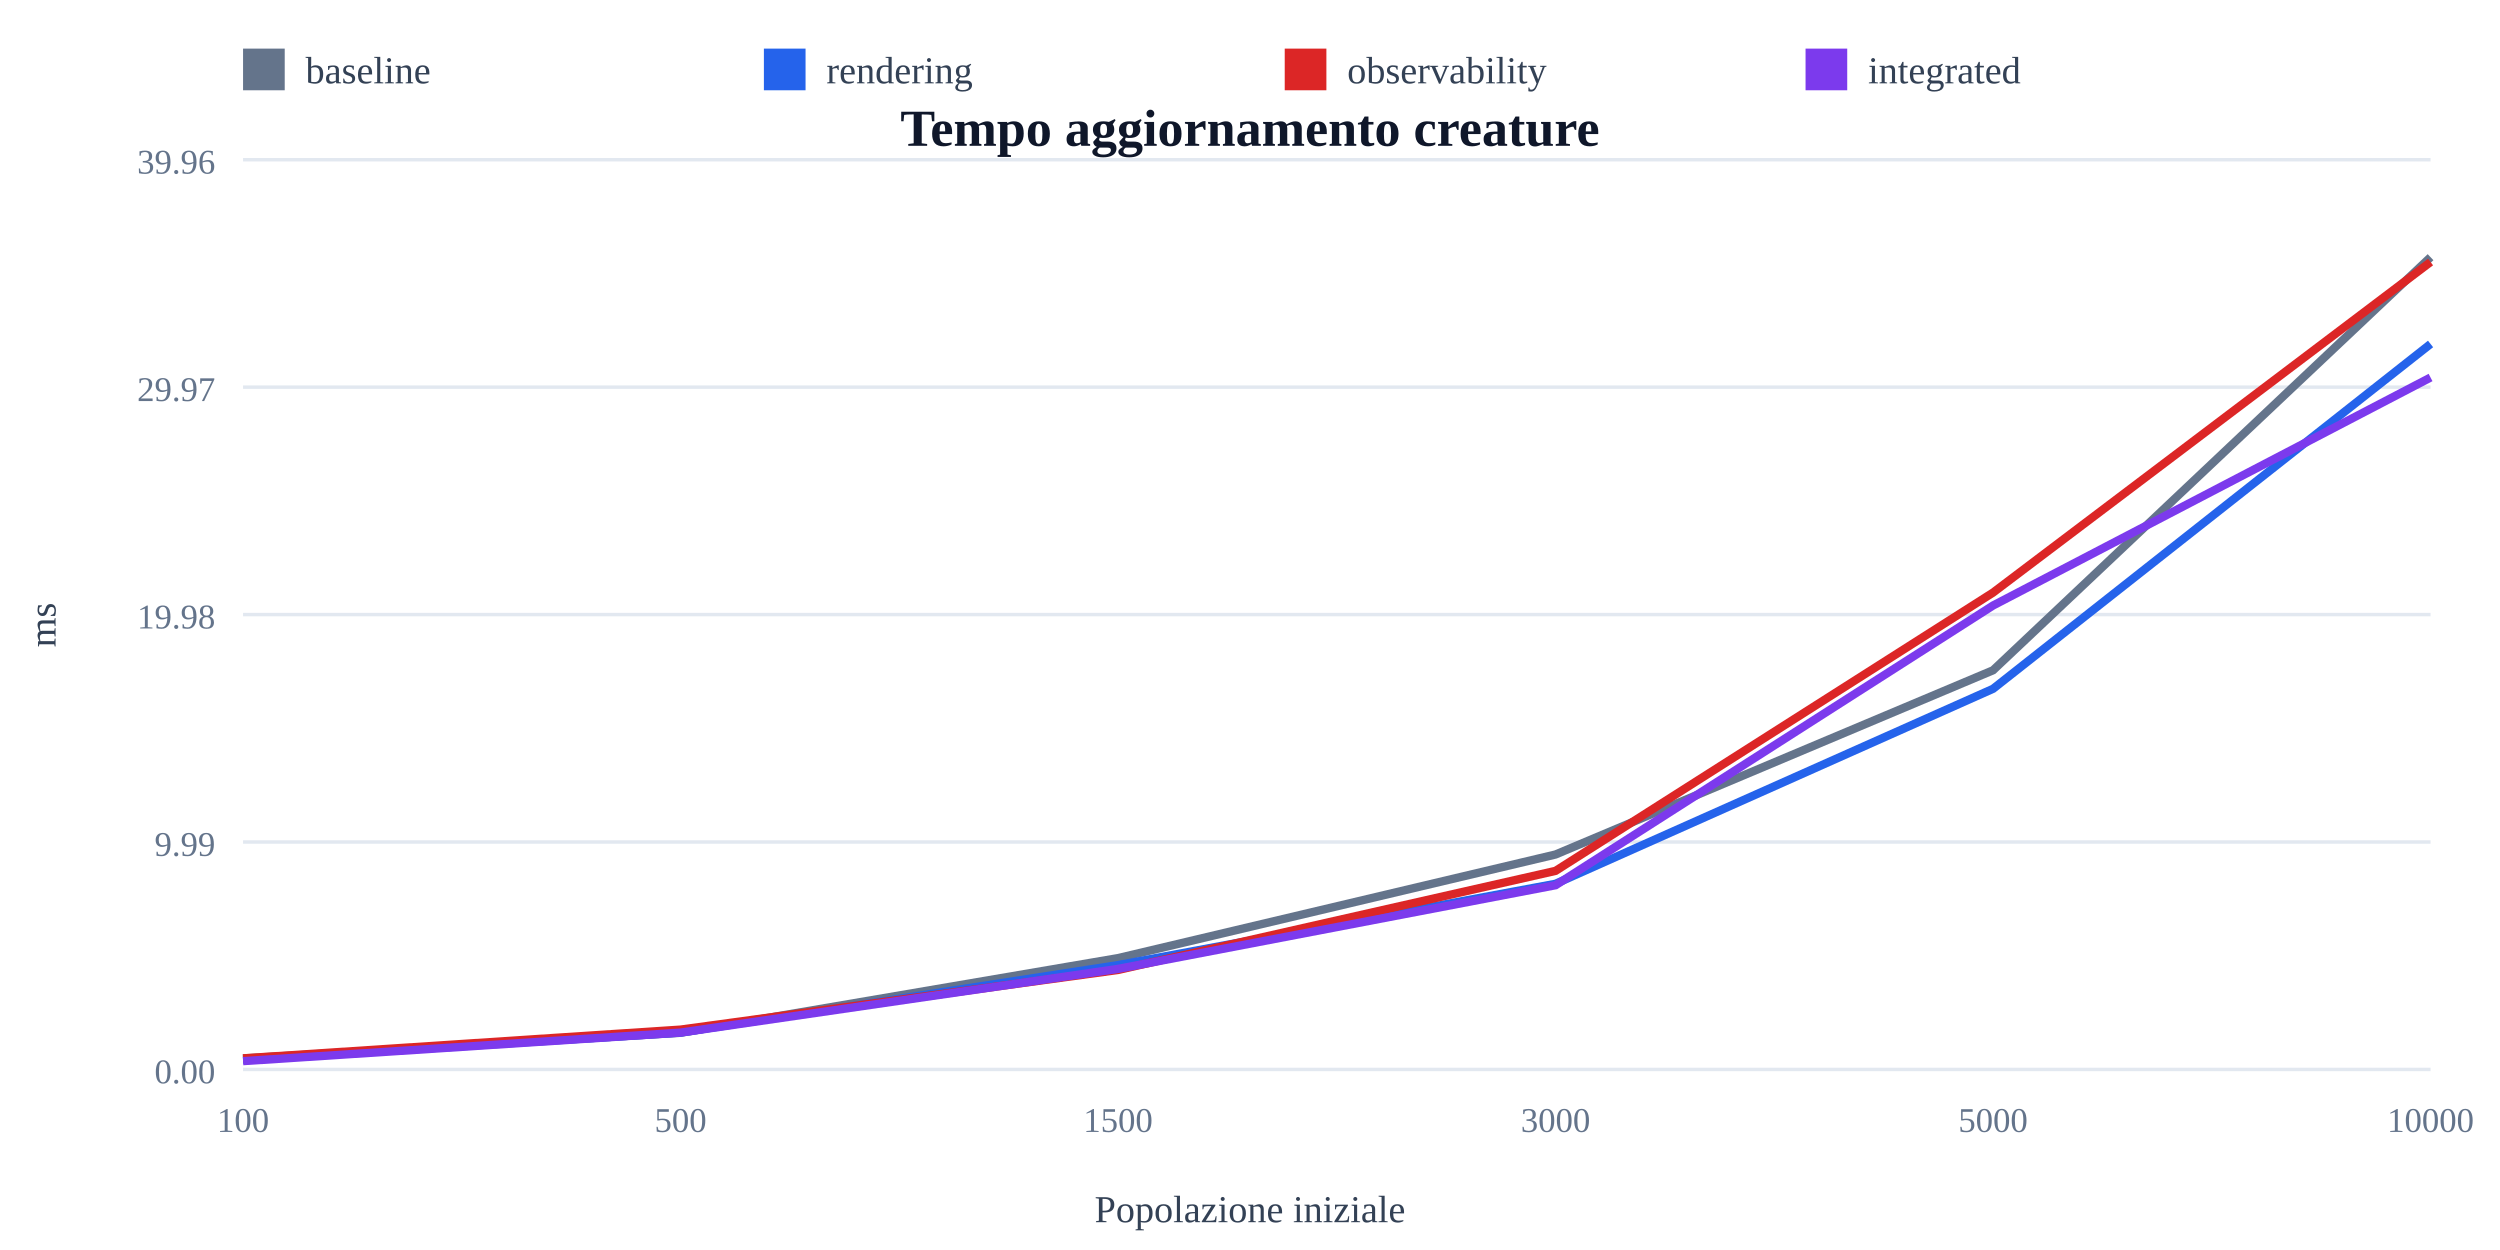
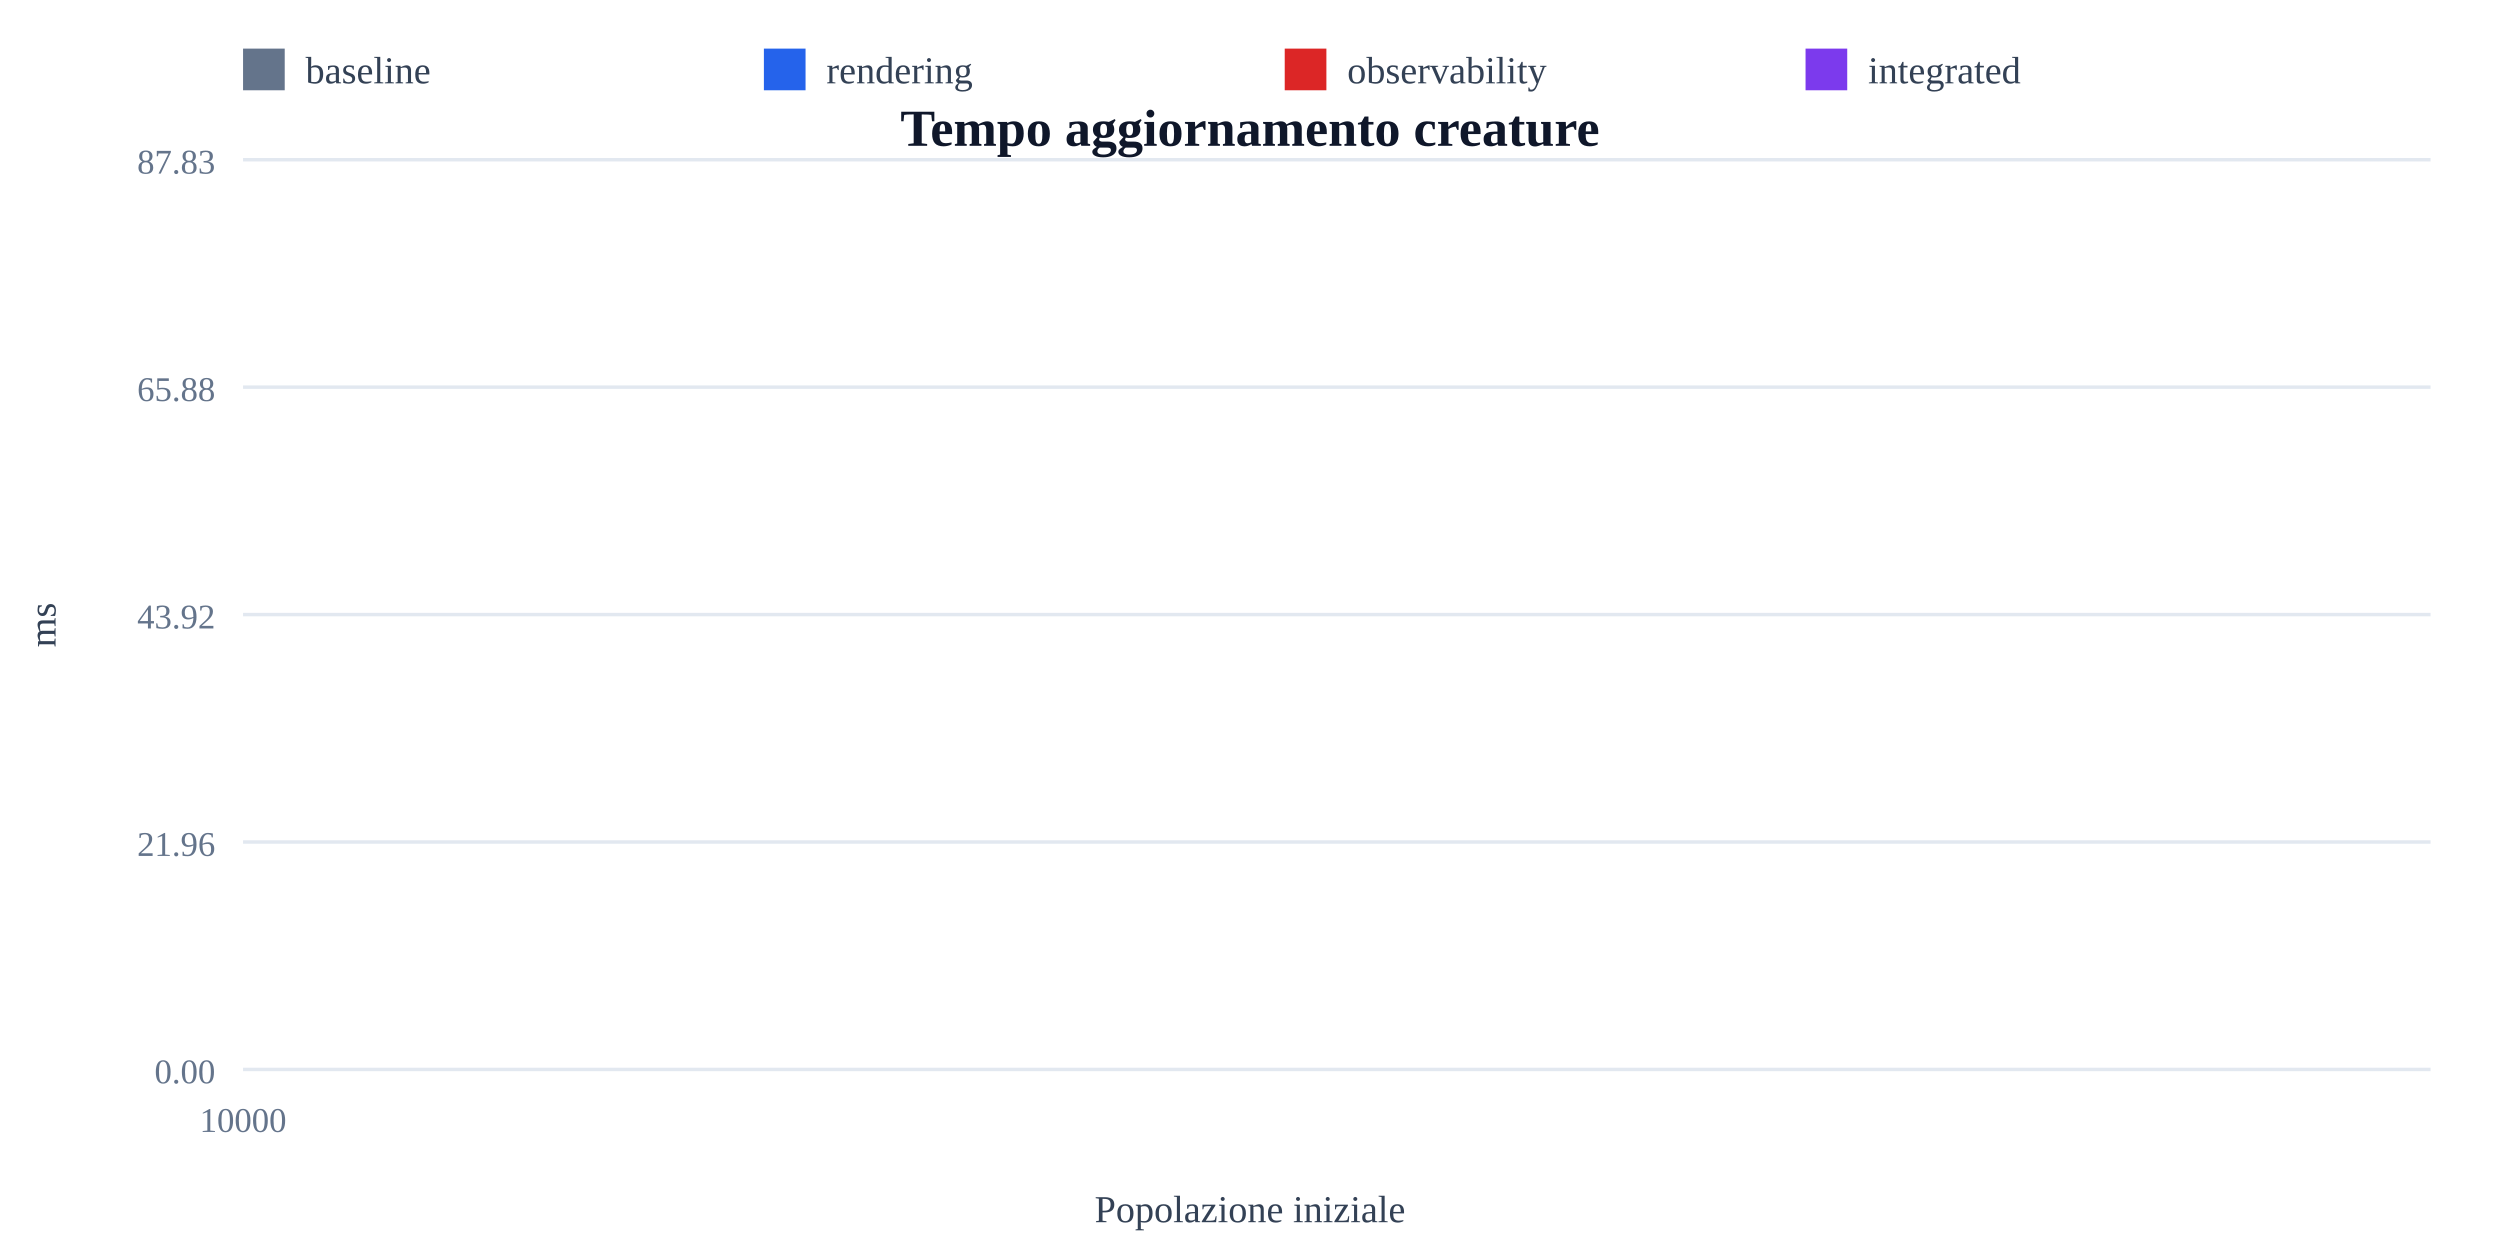
<svg xmlns="http://www.w3.org/2000/svg" width="720" height="360" viewBox="0 0 720 360">
  <rect width="720" height="360" fill="#ffffff" />
  <text x="360" y="42" text-anchor="middle" font-size="15" font-weight="600" fill="#0f172a">Tempo aggiornamento creature</text>
  <rect x="70" y="14" width="12" height="12" fill="#64748b" />
  <text x="88" y="24" font-size="11" fill="#334155">baseline</text>
  <rect x="220" y="14" width="12" height="12" fill="#2563eb" />
  <text x="238" y="24" font-size="11" fill="#334155">rendering</text>
  <rect x="370" y="14" width="12" height="12" fill="#dc2626" />
  <text x="388" y="24" font-size="11" fill="#334155">observability</text>
  <rect x="520" y="14" width="12" height="12" fill="#7c3aed" />
  <text x="538" y="24" font-size="11" fill="#334155">integrated</text>
  <line x1="70" y1="308" x2="700" y2="308" stroke="#e2e8f0" />
  <text x="62" y="312" text-anchor="end" font-size="10" fill="#64748b">0.00</text>
  <line x1="70" y1="242.5" x2="700" y2="242.5" stroke="#e2e8f0" />
-   <text x="62" y="246.5" text-anchor="end" font-size="10" fill="#64748b">9.99</text>
+   <text x="62" y="246.5" text-anchor="end" font-size="10" fill="#64748b">21.96</text>
  <line x1="70" y1="177" x2="700" y2="177" stroke="#e2e8f0" />
-   <text x="62" y="181" text-anchor="end" font-size="10" fill="#64748b">19.98</text>
+   <text x="62" y="181" text-anchor="end" font-size="10" fill="#64748b">43.92</text>
  <line x1="70" y1="111.5" x2="700" y2="111.5" stroke="#e2e8f0" />
-   <text x="62" y="115.5" text-anchor="end" font-size="10" fill="#64748b">29.97</text>
+   <text x="62" y="115.5" text-anchor="end" font-size="10" fill="#64748b">65.88</text>
  <line x1="70" y1="46" x2="700" y2="46" stroke="#e2e8f0" />
-   <text x="62" y="50" text-anchor="end" font-size="10" fill="#64748b">39.96</text>
-   <polyline fill="none" stroke="#64748b" stroke-width="2.4" points="70,304.816 196,297.439 322,275.934 448,246.091 574,193.037 700,74.071" />
-   <polyline fill="none" stroke="#2563eb" stroke-width="2.4" points="70,305.255 196,297.365 322,277.944 448,254.529 574,198.374 700,99.06" />
-   <polyline fill="none" stroke="#dc2626" stroke-width="2.4" points="70,304.801 196,296.528 322,279.347 448,250.81 574,170.66 700,75.453" />
-   <polyline fill="none" stroke="#7c3aed" stroke-width="2.4" points="70,305.605 196,297.386 322,279.042 448,254.944 574,174.385 700,108.718" />
-   <text x="70" y="326" text-anchor="middle" font-size="10" fill="#64748b">100</text>
-   <text x="196" y="326" text-anchor="middle" font-size="10" fill="#64748b">500</text>
-   <text x="322" y="326" text-anchor="middle" font-size="10" fill="#64748b">1500</text>
-   <text x="448" y="326" text-anchor="middle" font-size="10" fill="#64748b">3000</text>
-   <text x="574" y="326" text-anchor="middle" font-size="10" fill="#64748b">5000</text>
-   <text x="700" y="326" text-anchor="middle" font-size="10" fill="#64748b">10000</text>
+   <text x="62" y="50" text-anchor="end" font-size="10" fill="#64748b">87.83</text>
+   <polyline fill="none" stroke="#64748b" stroke-width="2.4" points="70,112.674" />
+   <polyline fill="none" stroke="#2563eb" stroke-width="2.4" points="70,107.61" />
+   <polyline fill="none" stroke="#dc2626" stroke-width="2.4" points="70,74.071" />
+   <polyline fill="none" stroke="#7c3aed" stroke-width="2.4" points="70,87.25" />
+   <text x="70" y="326" text-anchor="middle" font-size="10" fill="#64748b">10000</text>
  <text x="360" y="352" text-anchor="middle" font-size="11" fill="#334155">Popolazione iniziale</text>
  <text x="16" y="180" transform="rotate(-90 16 180)" text-anchor="middle" font-size="11" fill="#334155">ms</text>
</svg>
